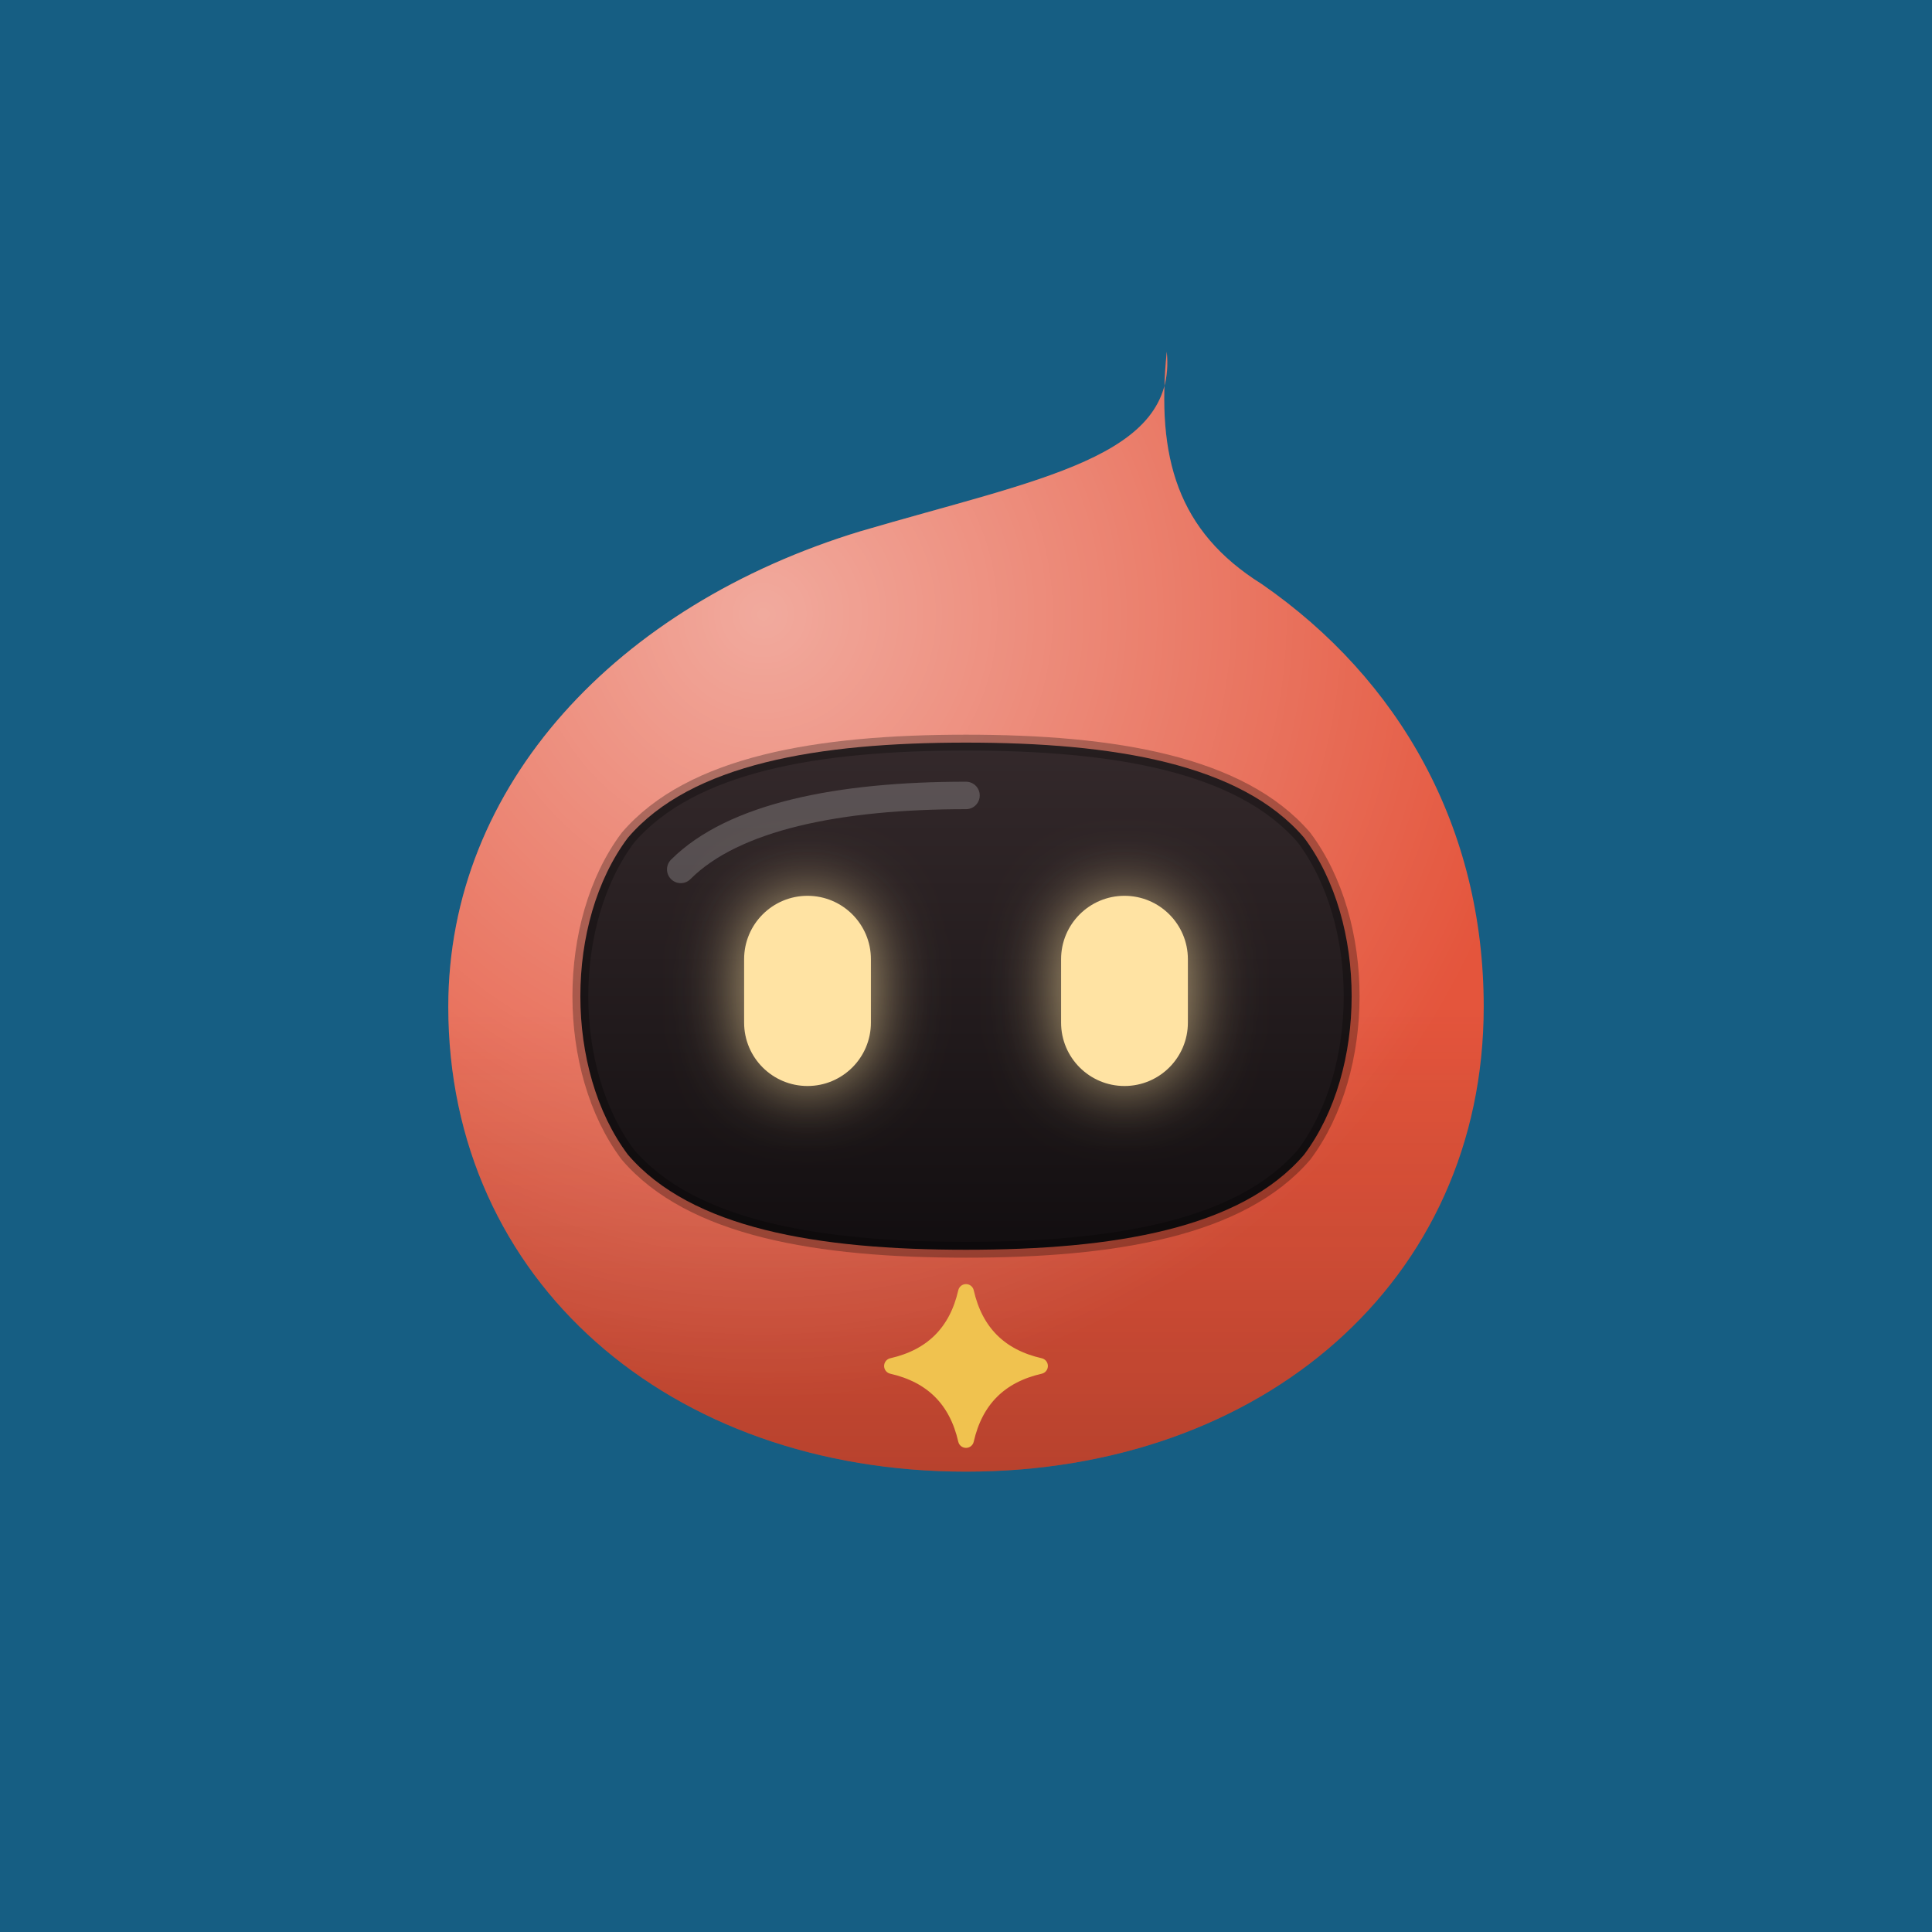
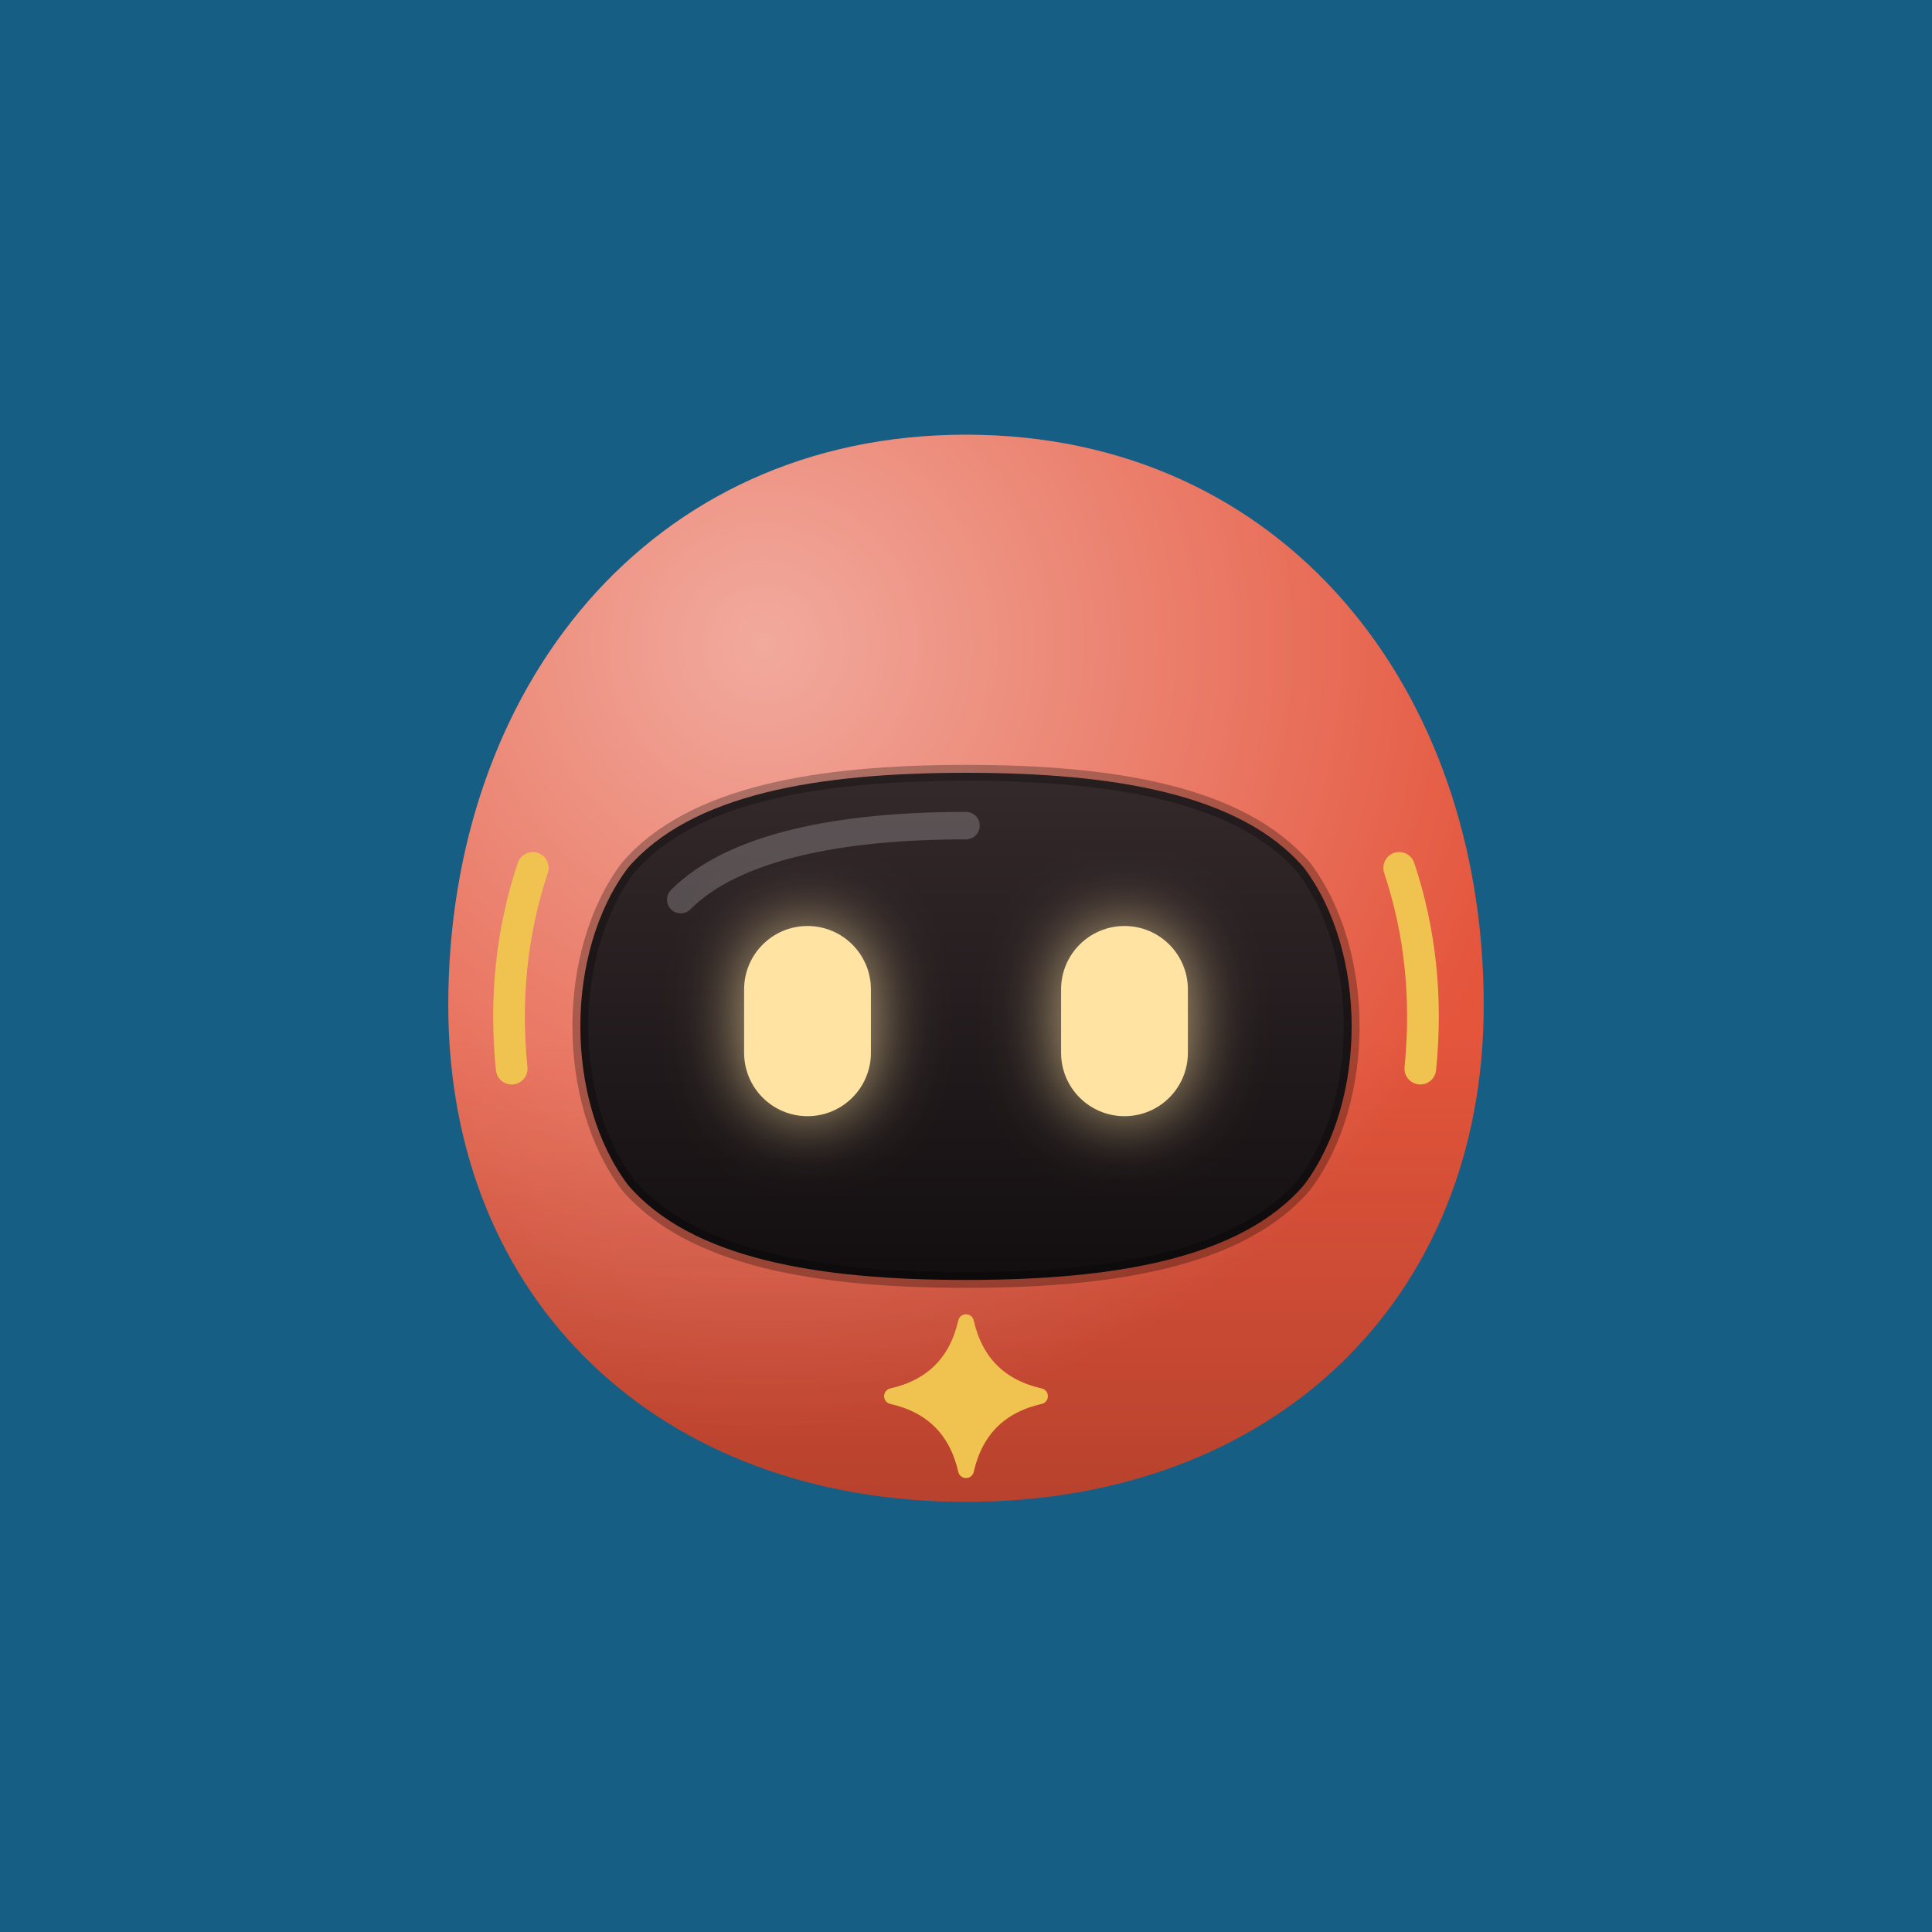
<svg xmlns="http://www.w3.org/2000/svg" viewBox="0 0 512 512">
  <defs>
    <radialGradient id="h" cx="34%" cy="24%" r="62%">
      <stop offset="0" stop-color="#fff" stop-opacity=".5" />
      <stop offset="1" stop-color="#fff" stop-opacity="0" />
    </radialGradient>
    <linearGradient id="d" x1="0" y1="0" x2="0" y2="1">
      <stop offset=".55" stop-color="#3a0d05" stop-opacity="0" />
      <stop offset="1" stop-color="#3a0d05" stop-opacity=".32" />
    </linearGradient>
    <linearGradient id="v" x1="0" y1="0" x2="0" y2="1">
      <stop offset="0" stop-color="#34292b" />
      <stop offset="1" stop-color="#120e10" />
    </linearGradient>
    <filter id="g" x="-60%" y="-60%" width="220%" height="220%">
      <feGaussianBlur stdDeviation="3.2" />
    </filter>
    <clipPath id="b">
-       <path d="M79 4C80 14 67 16 50 21 27 28 11 45 11 66c0 26 21 44 49 44s49-18 49-44c0-17-8-31-21-40-8-5-10-12-9-22Z" />
+       <path d="M60 9c30 0 49 24 49 54 0 28-20 47-49 47S11 91 11 63C11 33 30 9 60 9Z" />
    </clipPath>
  </defs>
  <rect width="512" height="512" fill="#165e83" />
-   <g transform="translate(88 82) scale(2.8)">
+   <g transform="translate(88 90) scale(2.8)">
    <g clip-path="url(#b)">
      <rect width="120" height="120" fill="#e4553c" />
      <rect width="120" height="120" fill="url(#d)" />
      <rect width="120" height="120" fill="url(#h)" />
    </g>
    <path d="M60 41c14 0 26 2 32 9 6 8 6 22 0 30-6 7-18 9-32 9s-26-2-32-9c-6-8-6-22 0-30 6-7 18-9 32-9Z" fill="url(#v)" stroke="#000" stroke-opacity=".28" stroke-width="1.5" />
    <path d="M33 53c5-5 15-7 27-7" fill="none" stroke="#fff" stroke-width="2.6" stroke-linecap="round" opacity=".2" />
    <g fill="#ffe3a3">
      <g filter="url(#g)" opacity=".75">
        <rect x="39" y="55.5" width="12" height="18" rx="6" />
        <rect x="69" y="55.5" width="12" height="18" rx="6" />
      </g>
      <rect x="39" y="55.5" width="12" height="18" rx="6" />
      <rect x="69" y="55.5" width="12" height="18" rx="6" />
    </g>
+     <path d="M19 50q-3 9-2 19M101 50q3 9 2 19" fill="none" stroke="#f0c24f" stroke-width="3" stroke-linecap="round" />
    <path d="M60 93q1.3 5.7 7 7-5.7 1.3-7 7-1.3-5.7-7-7 5.7-1.3 7-7Z" fill="#f0c24f" stroke="#f0c24f" stroke-width="1.5" stroke-linejoin="round" />
  </g>
</svg>
